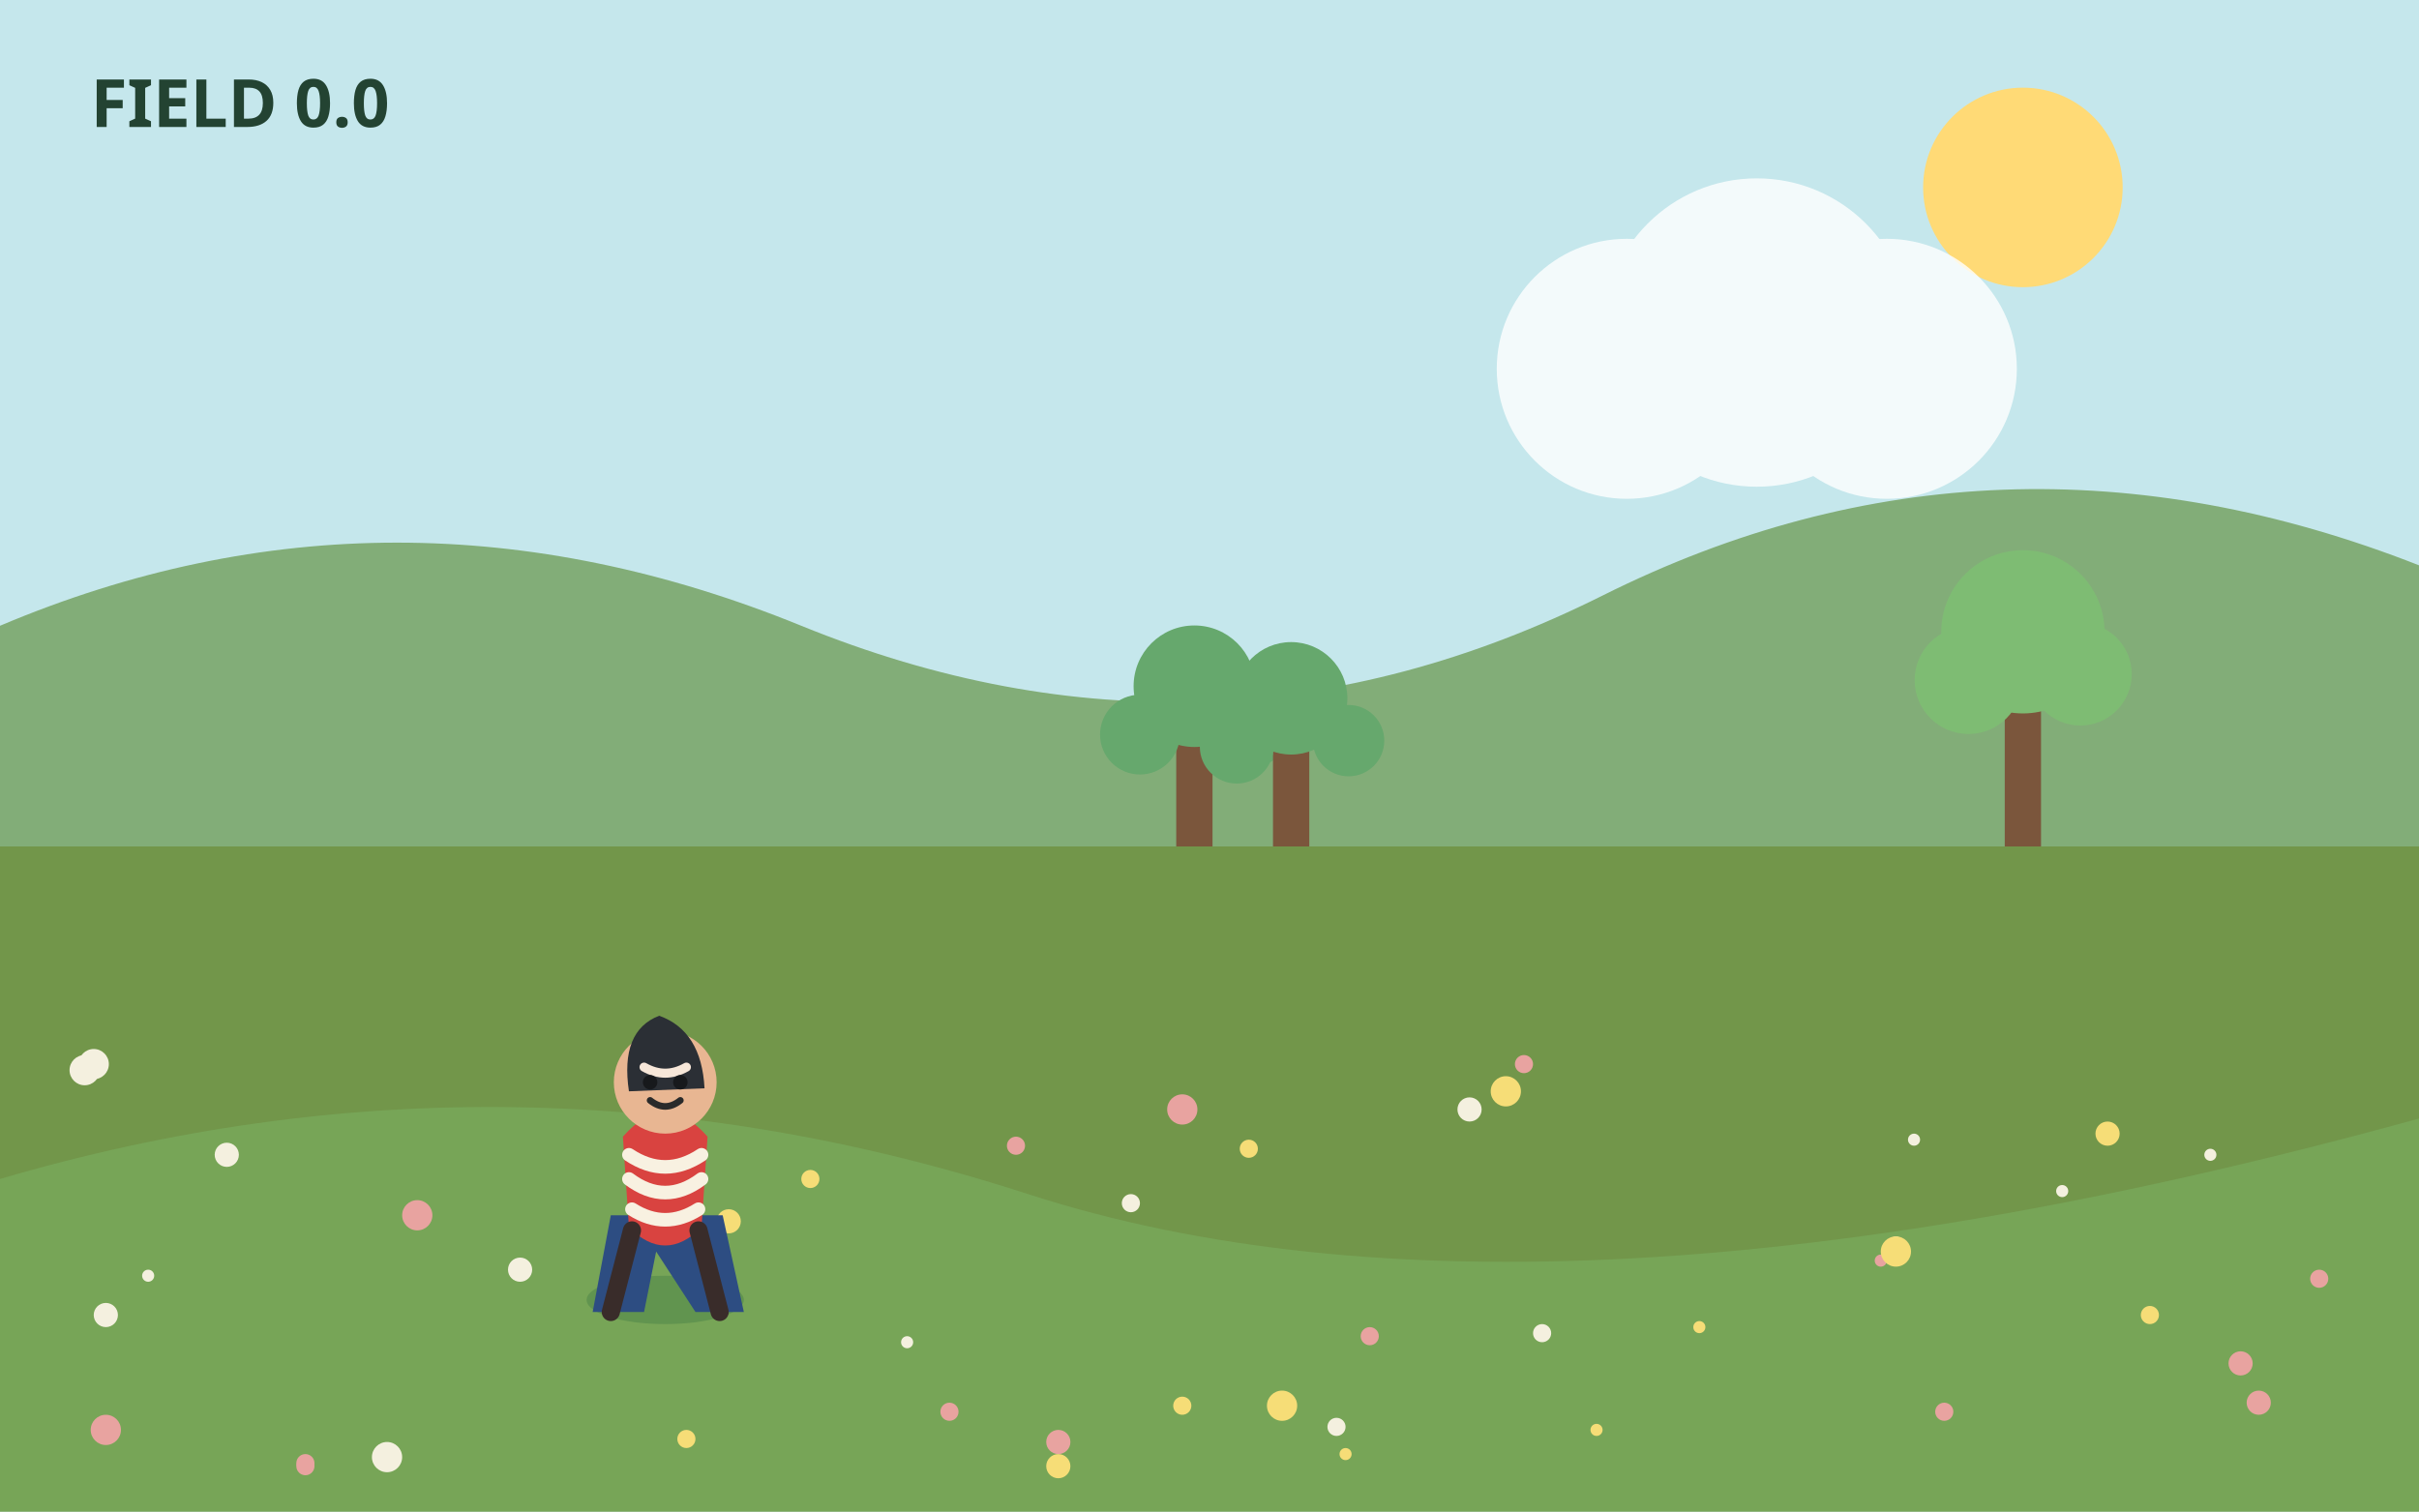
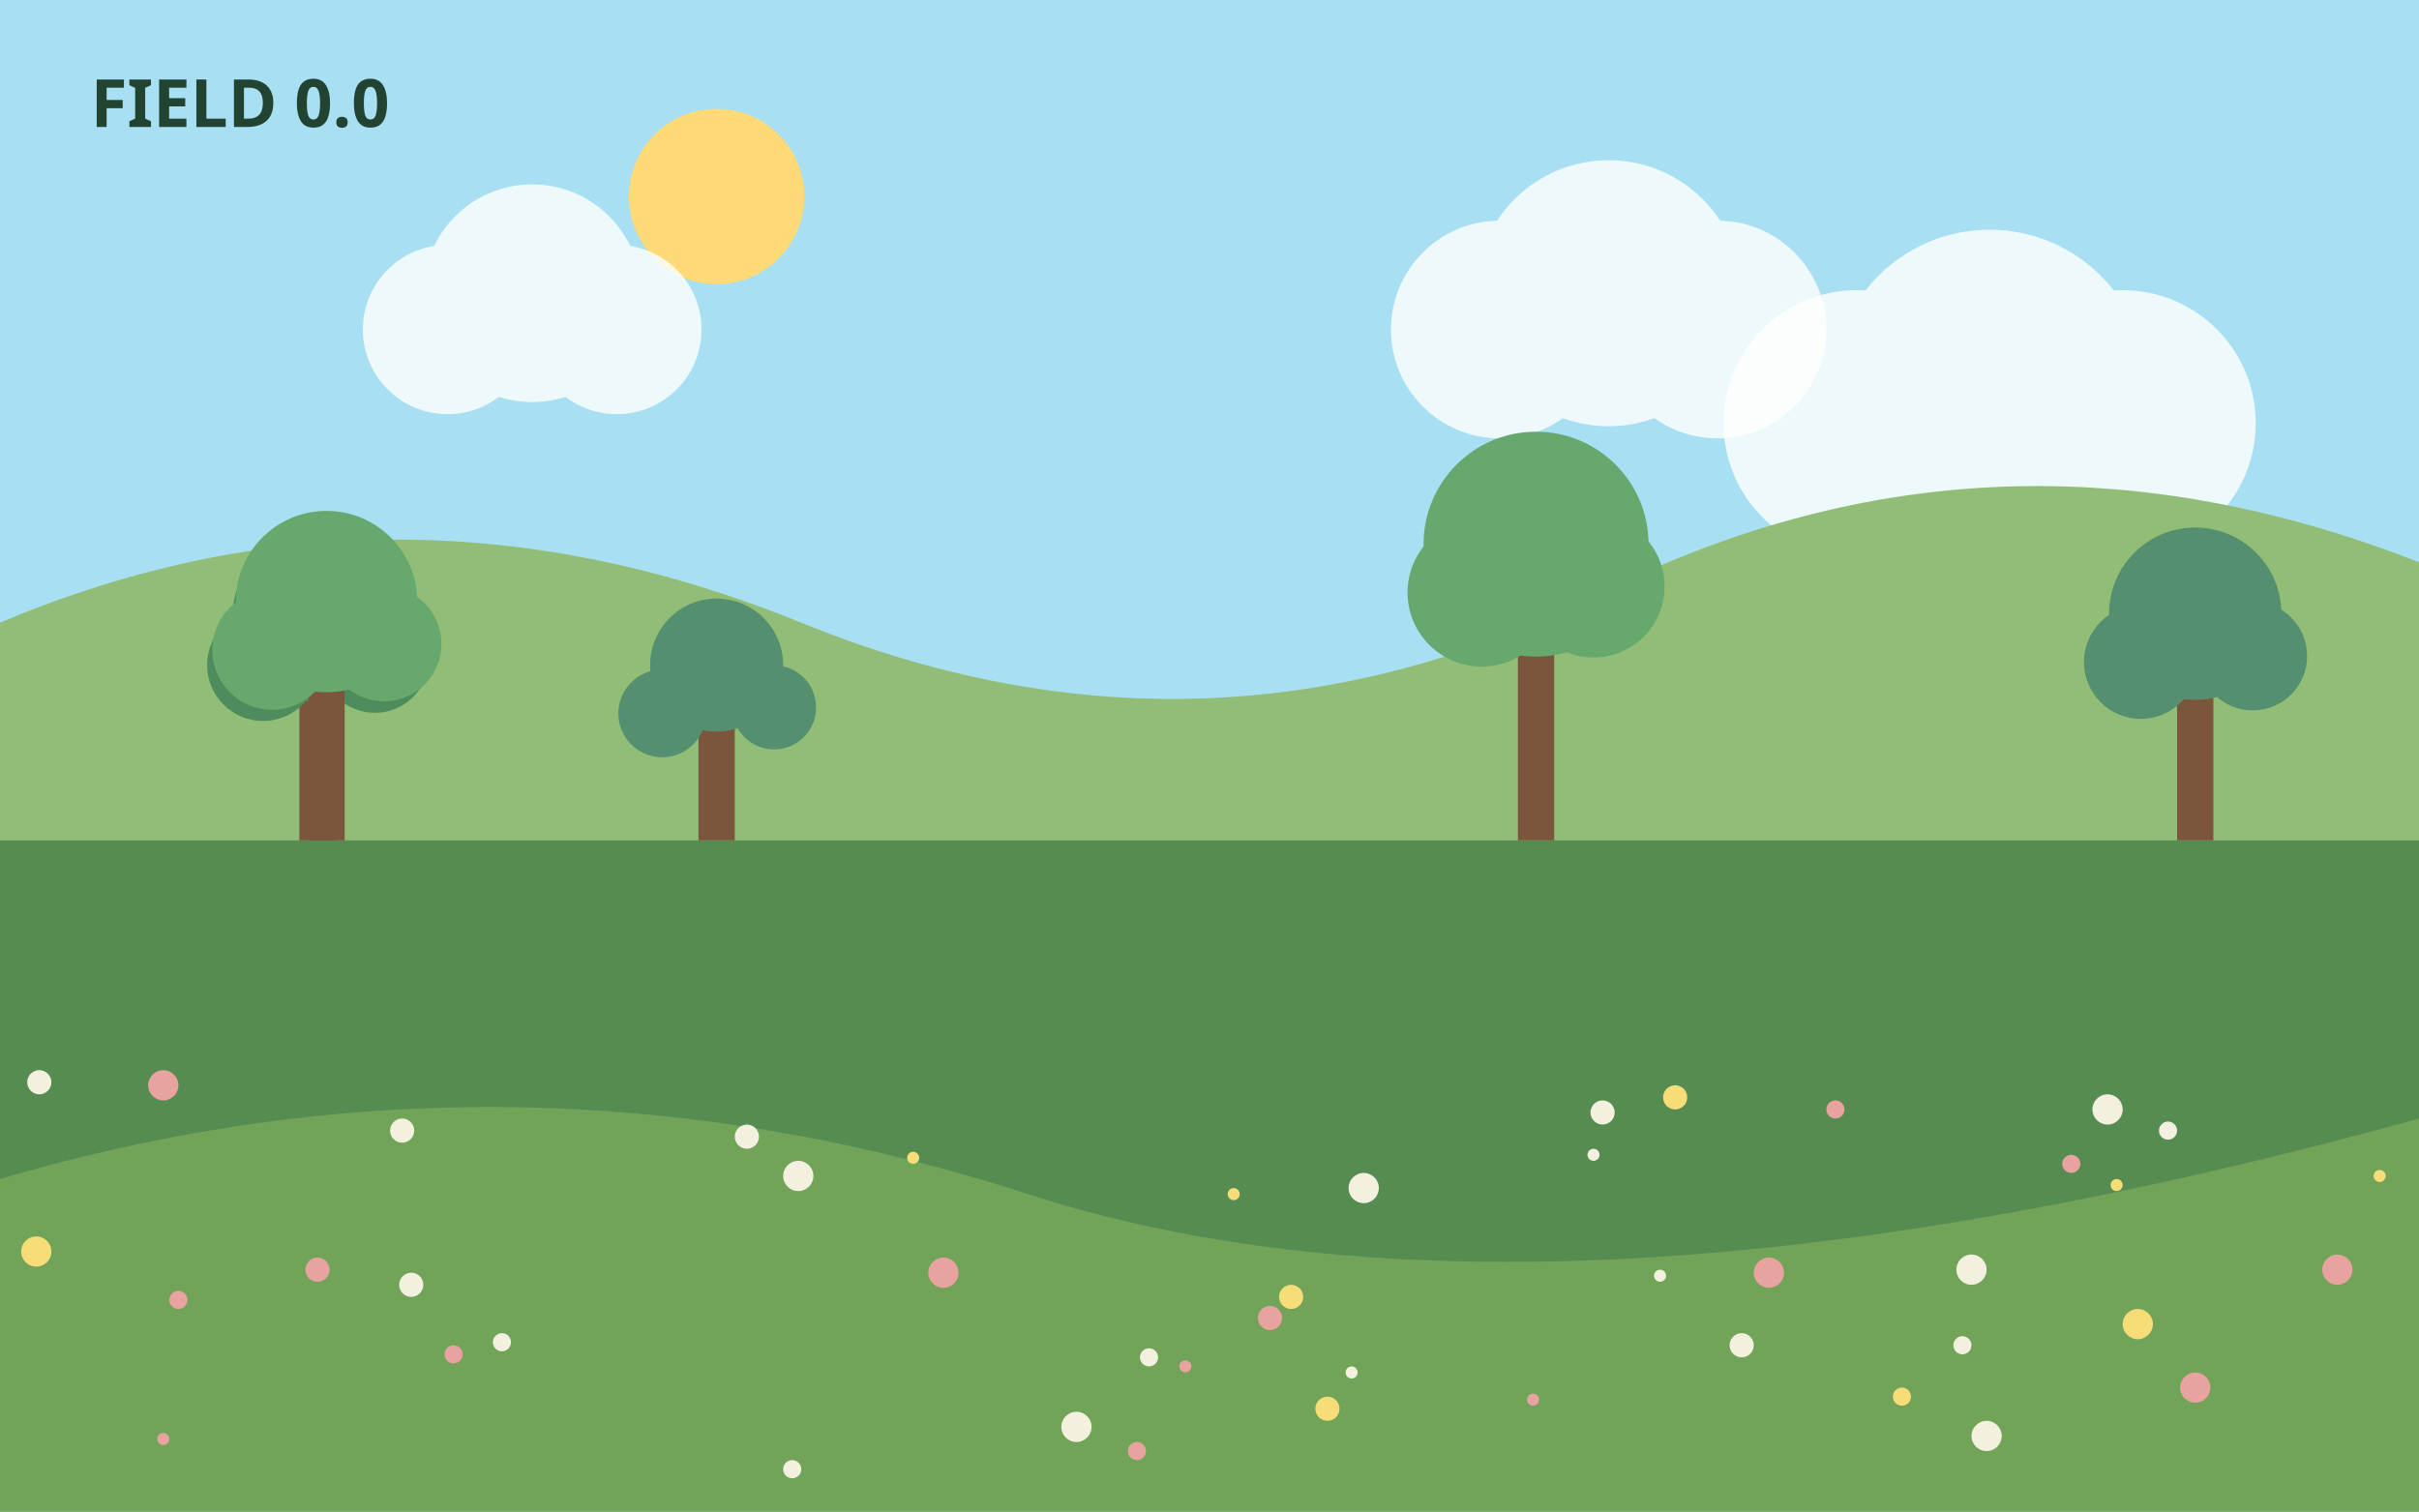
<svg xmlns="http://www.w3.org/2000/svg" width="800" height="500" viewBox="0 0 800 500">
-   <rect width="800" height="500" fill="#c5e7ec" />
-   <circle cx="669" cy="62" r="33" fill="#ffda76" />
+   <rect width="800" height="500" fill="#a9dff2" />
+   <circle cx="237" cy="65" r="29" fill="#ffda76" />
  <g fill="#ffffff" opacity="0.8">
-     <circle cx="538" cy="122" r="43" />
-     <circle cx="581" cy="110" r="51" />
-     <circle cx="624" cy="122" r="43" />
+     <circle cx="614" cy="140" r="44" />
+     <circle cx="658" cy="128" r="52" />
+     <circle cx="702" cy="140" r="44" />
  </g>
-   <path d="M0 207 Q130 152 265 207 T530 197 T800 187 V340 H0Z" fill="#82ad78" />
-   <rect y="280" width="800" height="220" fill="#72964a" />
+   <g fill="#ffffff" opacity="0.8">
+     <circle cx="148" cy="109" r="28" />
+     <circle cx="176" cy="97" r="36" />
+     <circle cx="204" cy="109" r="28" />
+   </g>
+   <g fill="#ffffff" opacity="0.8">
+     <circle cx="496" cy="109" r="36" />
+     <circle cx="532" cy="97" r="44" />
+     <circle cx="568" cy="109" r="36" />
+   </g>
+   <path d="M0 206 Q130 151 265 206 T530 196 T800 186 V340 H0Z" fill="#91bd76" />
+   <rect y="278" width="800" height="222" fill="#568b51" />
  <path d="M0 390 Q170 340 340 395 T800 370 V500 H0Z" fill="#78a95b" opacity="0.78" />
-   <rect x="389" y="227" width="12" height="53" fill="#7b563c" stroke="none" />
-   <circle cx="395" cy="227" r="20.1" fill="#66a86d" stroke="none" />
-   <circle cx="377" cy="243" r="13.2" fill="#66a86d" stroke="none" />
-   <circle cx="414" cy="241" r="12.7" fill="#66a86d" stroke="none" />
-   <rect x="421" y="231" width="12" height="49" fill="#7b563c" stroke="none" />
-   <circle cx="427" cy="231" r="18.6" fill="#66a86d" stroke="none" />
-   <circle cx="409" cy="247" r="12.2" fill="#66a86d" stroke="none" />
-   <circle cx="446" cy="245" r="11.8" fill="#66a86d" stroke="none" />
-   <rect x="663" y="209" width="12" height="71" fill="#7b563c" stroke="none" />
-   <circle cx="669" cy="209" r="27.0" fill="#7ebc73" stroke="none" />
-   <circle cx="651" cy="225" r="17.8" fill="#7ebc73" stroke="none" />
-   <circle cx="688" cy="223" r="17.0" fill="#7ebc73" stroke="none" />
-   <circle cx="28" cy="354" r="5" fill="#f4f0df" />
-   <circle cx="391" cy="465" r="3" fill="#f6dd77" />
-   <circle cx="49" cy="422" r="2" fill="#f4f0df" />
-   <circle cx="391" cy="367" r="5" fill="#e8a3a0" />
-   <circle cx="767" cy="423" r="3" fill="#e8a3a0" />
-   <circle cx="442" cy="472" r="3" fill="#f4f0df" />
-   <circle cx="486" cy="367" r="4" fill="#f4f0df" />
-   <circle cx="627" cy="411" r="2" fill="#f4f0df" />
-   <circle cx="498" cy="361" r="5" fill="#f6dd77" />
-   <circle cx="268" cy="390" r="3" fill="#f6dd77" />
-   <circle cx="172" cy="420" r="4" fill="#f4f0df" />
-   <circle cx="374" cy="398" r="3" fill="#f4f0df" />
-   <circle cx="510" cy="441" r="3" fill="#f4f0df" />
-   <circle cx="138" cy="402" r="5" fill="#e8a3a0" />
-   <circle cx="350" cy="485" r="4" fill="#f6dd77" />
-   <circle cx="622" cy="417" r="2" fill="#e8a3a0" />
-   <circle cx="453" cy="442" r="3" fill="#e8a3a0" />
-   <circle cx="241" cy="404" r="4" fill="#f6dd77" />
-   <circle cx="31" cy="352" r="5" fill="#f4f0df" />
-   <circle cx="350" cy="477" r="4" fill="#e8a3a0" />
-   <circle cx="633" cy="377" r="2" fill="#f4f0df" />
-   <circle cx="227" cy="476" r="3" fill="#f6dd77" />
-   <circle cx="643" cy="467" r="3" fill="#e8a3a0" />
-   <circle cx="528" cy="473" r="2" fill="#f6dd77" />
-   <circle cx="300" cy="444" r="2" fill="#f4f0df" />
-   <circle cx="504" cy="352" r="3" fill="#e8a3a0" />
-   <circle cx="101" cy="485" r="3" fill="#e8a3a0" />
-   <circle cx="101" cy="484" r="3" fill="#e8a3a0" />
-   <circle cx="75" cy="382" r="4" fill="#f4f0df" />
-   <circle cx="731" cy="382" r="2" fill="#f4f0df" />
-   <circle cx="314" cy="467" r="3" fill="#e8a3a0" />
-   <circle cx="413" cy="380" r="3" fill="#f6dd77" />
-   <circle cx="128" cy="482" r="5" fill="#f4f0df" />
-   <circle cx="424" cy="465" r="5" fill="#f6dd77" />
-   <circle cx="562" cy="439" r="2" fill="#f6dd77" />
-   <circle cx="336" cy="379" r="3" fill="#e8a3a0" />
-   <circle cx="747" cy="464" r="4" fill="#e8a3a0" />
-   <circle cx="711" cy="435" r="3" fill="#f6dd77" />
-   <circle cx="35" cy="473" r="5" fill="#e8a3a0" />
-   <circle cx="682" cy="394" r="2" fill="#f4f0df" />
-   <circle cx="627" cy="414" r="5" fill="#f6dd77" />
-   <circle cx="35" cy="435" r="4" fill="#f4f0df" />
-   <circle cx="741" cy="451" r="4" fill="#e8a3a0" />
-   <circle cx="697" cy="375" r="4" fill="#f6dd77" />
-   <circle cx="445" cy="481" r="2" fill="#f6dd77" />
+   <rect x="99" y="204" width="12" height="74" fill="#7b563c" stroke="none" />
+   <circle cx="105" cy="204" r="28.1" fill="#4d8c5c" stroke="none" />
+   <circle cx="87" cy="220" r="18.5" fill="#4d8c5c" stroke="none" />
+   <circle cx="124" cy="218" r="17.8" fill="#4d8c5c" stroke="none" />
+   <rect x="102" y="199" width="12" height="79" fill="#7b563c" stroke="none" />
+   <circle cx="108" cy="199" r="30.0" fill="#66a86d" stroke="none" />
+   <circle cx="90" cy="215" r="19.8" fill="#66a86d" stroke="none" />
+   <circle cx="127" cy="213" r="19.0" fill="#66a86d" stroke="none" />
+   <rect x="231" y="220" width="12" height="58" fill="#7b563c" stroke="none" />
+   <circle cx="237" cy="220" r="22.0" fill="#548f6f" stroke="none" />
+   <circle cx="219" cy="236" r="14.5" fill="#548f6f" stroke="none" />
+   <circle cx="256" cy="234" r="13.9" fill="#548f6f" stroke="none" />
+   <rect x="502" y="180" width="12" height="98" fill="#7b563c" stroke="none" />
+   <circle cx="508" cy="180" r="37.2" fill="#66a86d" stroke="none" />
+   <circle cx="490" cy="196" r="24.5" fill="#66a86d" stroke="none" />
+   <circle cx="527" cy="194" r="23.5" fill="#66a86d" stroke="none" />
+   <rect x="720" y="203" width="12" height="75" fill="#7b563c" stroke="none" />
+   <circle cx="726" cy="203" r="28.5" fill="#548f6f" stroke="none" />
+   <circle cx="708" cy="219" r="18.8" fill="#548f6f" stroke="none" />
+   <circle cx="745" cy="217" r="18.0" fill="#548f6f" stroke="none" />
+   <circle cx="392" cy="452" r="2" fill="#e8a3a0" />
+   <circle cx="685" cy="385" r="3" fill="#e8a3a0" />
+   <circle cx="136" cy="425" r="4" fill="#f4f0df" />
+   <circle cx="585" cy="421" r="5" fill="#e8a3a0" />
+   <circle cx="150" cy="448" r="3" fill="#e8a3a0" />
+   <circle cx="59" cy="430" r="3" fill="#e8a3a0" />
+   <circle cx="54" cy="359" r="5" fill="#e8a3a0" />
+   <circle cx="507" cy="463" r="2" fill="#e8a3a0" />
+   <circle cx="649" cy="445" r="3" fill="#f4f0df" />
+   <circle cx="13" cy="358" r="4" fill="#f4f0df" />
+   <circle cx="302" cy="383" r="2" fill="#f6dd77" />
+   <circle cx="787" cy="389" r="2" fill="#f6dd77" />
+   <circle cx="530" cy="368" r="4" fill="#f4f0df" />
+   <circle cx="697" cy="367" r="5" fill="#f4f0df" />
+   <circle cx="262" cy="486" r="3" fill="#f4f0df" />
+   <circle cx="312" cy="421" r="5" fill="#e8a3a0" />
+   <circle cx="447" cy="454" r="2" fill="#f4f0df" />
+   <circle cx="554" cy="363" r="4" fill="#f6dd77" />
+   <circle cx="376" cy="480" r="3" fill="#e8a3a0" />
+   <circle cx="54" cy="476" r="2" fill="#e8a3a0" />
+   <circle cx="439" cy="466" r="4" fill="#f6dd77" />
+   <circle cx="549" cy="422" r="2" fill="#f4f0df" />
+   <circle cx="105" cy="420" r="4" fill="#e8a3a0" />
+   <circle cx="652" cy="420" r="5" fill="#f4f0df" />
+   <circle cx="726" cy="459" r="5" fill="#e8a3a0" />
+   <circle cx="420" cy="436" r="4" fill="#e8a3a0" />
+   <circle cx="166" cy="444" r="3" fill="#f4f0df" />
+   <circle cx="380" cy="449" r="3" fill="#f4f0df" />
+   <circle cx="717" cy="374" r="3" fill="#f4f0df" />
+   <circle cx="427" cy="429" r="4" fill="#f6dd77" />
+   <circle cx="527" cy="382" r="2" fill="#f4f0df" />
+   <circle cx="133" cy="374" r="4" fill="#f4f0df" />
+   <circle cx="12" cy="414" r="5" fill="#f6dd77" />
+   <circle cx="264" cy="389" r="5" fill="#f4f0df" />
+   <circle cx="707" cy="438" r="5" fill="#f6dd77" />
+   <circle cx="408" cy="395" r="2" fill="#f6dd77" />
+   <circle cx="607" cy="367" r="3" fill="#e8a3a0" />
+   <circle cx="773" cy="420" r="5" fill="#e8a3a0" />
+   <circle cx="576" cy="445" r="4" fill="#f4f0df" />
+   <circle cx="247" cy="376" r="4" fill="#f4f0df" />
+   <circle cx="629" cy="462" r="3" fill="#f6dd77" />
+   <circle cx="657" cy="475" r="5" fill="#f4f0df" />
+   <circle cx="700" cy="392" r="2" fill="#f6dd77" />
+   <circle cx="451" cy="393" r="5" fill="#f4f0df" />
+   <circle cx="356" cy="472" r="5" fill="#f4f0df" />
  <text x="30" y="42" fill="#234332" font-family="sans-serif" font-size="22" font-weight="700">FIELD 0.0</text>
-   <g id="finder" stroke="none">
-     <ellipse cx="220" cy="430" rx="26" ry="8" fill="#2d6b3d" opacity="0.30" />
-     <path d="M202 402 L196 434 L213 434 L217 414 L230 434 L246 434 L239 402Z" fill="#2d4d82" />
-     <path d="M206 376 Q220 360 234 376 L232 406 Q220 418 208 406Z" fill="#d94340" />
-     <path d="M208 382 Q220 390 232 382 M208 390 Q220 399 232 390 M209 400 Q220 407 231 400" fill="none" stroke="#f8f1e1" stroke-width="4.5" stroke-linecap="round" />
-     <circle cx="220" cy="358" r="17" fill="#e8b692" />
-     <path d="M208 361 Q205 341 218 336 Q232 341 233 360Z" fill="#2b2f35" />
-     <path d="M213 353 Q220 357 227 353" fill="none" stroke="#f7e7d9" stroke-width="3" stroke-linecap="round" />
-     <circle cx="215" cy="358" r="2.4" fill="#17191c" />
-     <circle cx="225" cy="358" r="2.4" fill="#17191c" />
-     <path d="M215 364 Q220 368 225 364" fill="none" stroke="#2a2a2a" stroke-width="2.2" stroke-linecap="round" />
-     <path d="M209 407 L202 434 M231 407 L238 434" stroke="#392c2a" stroke-width="6" stroke-linecap="round" />
-   </g>
</svg>
